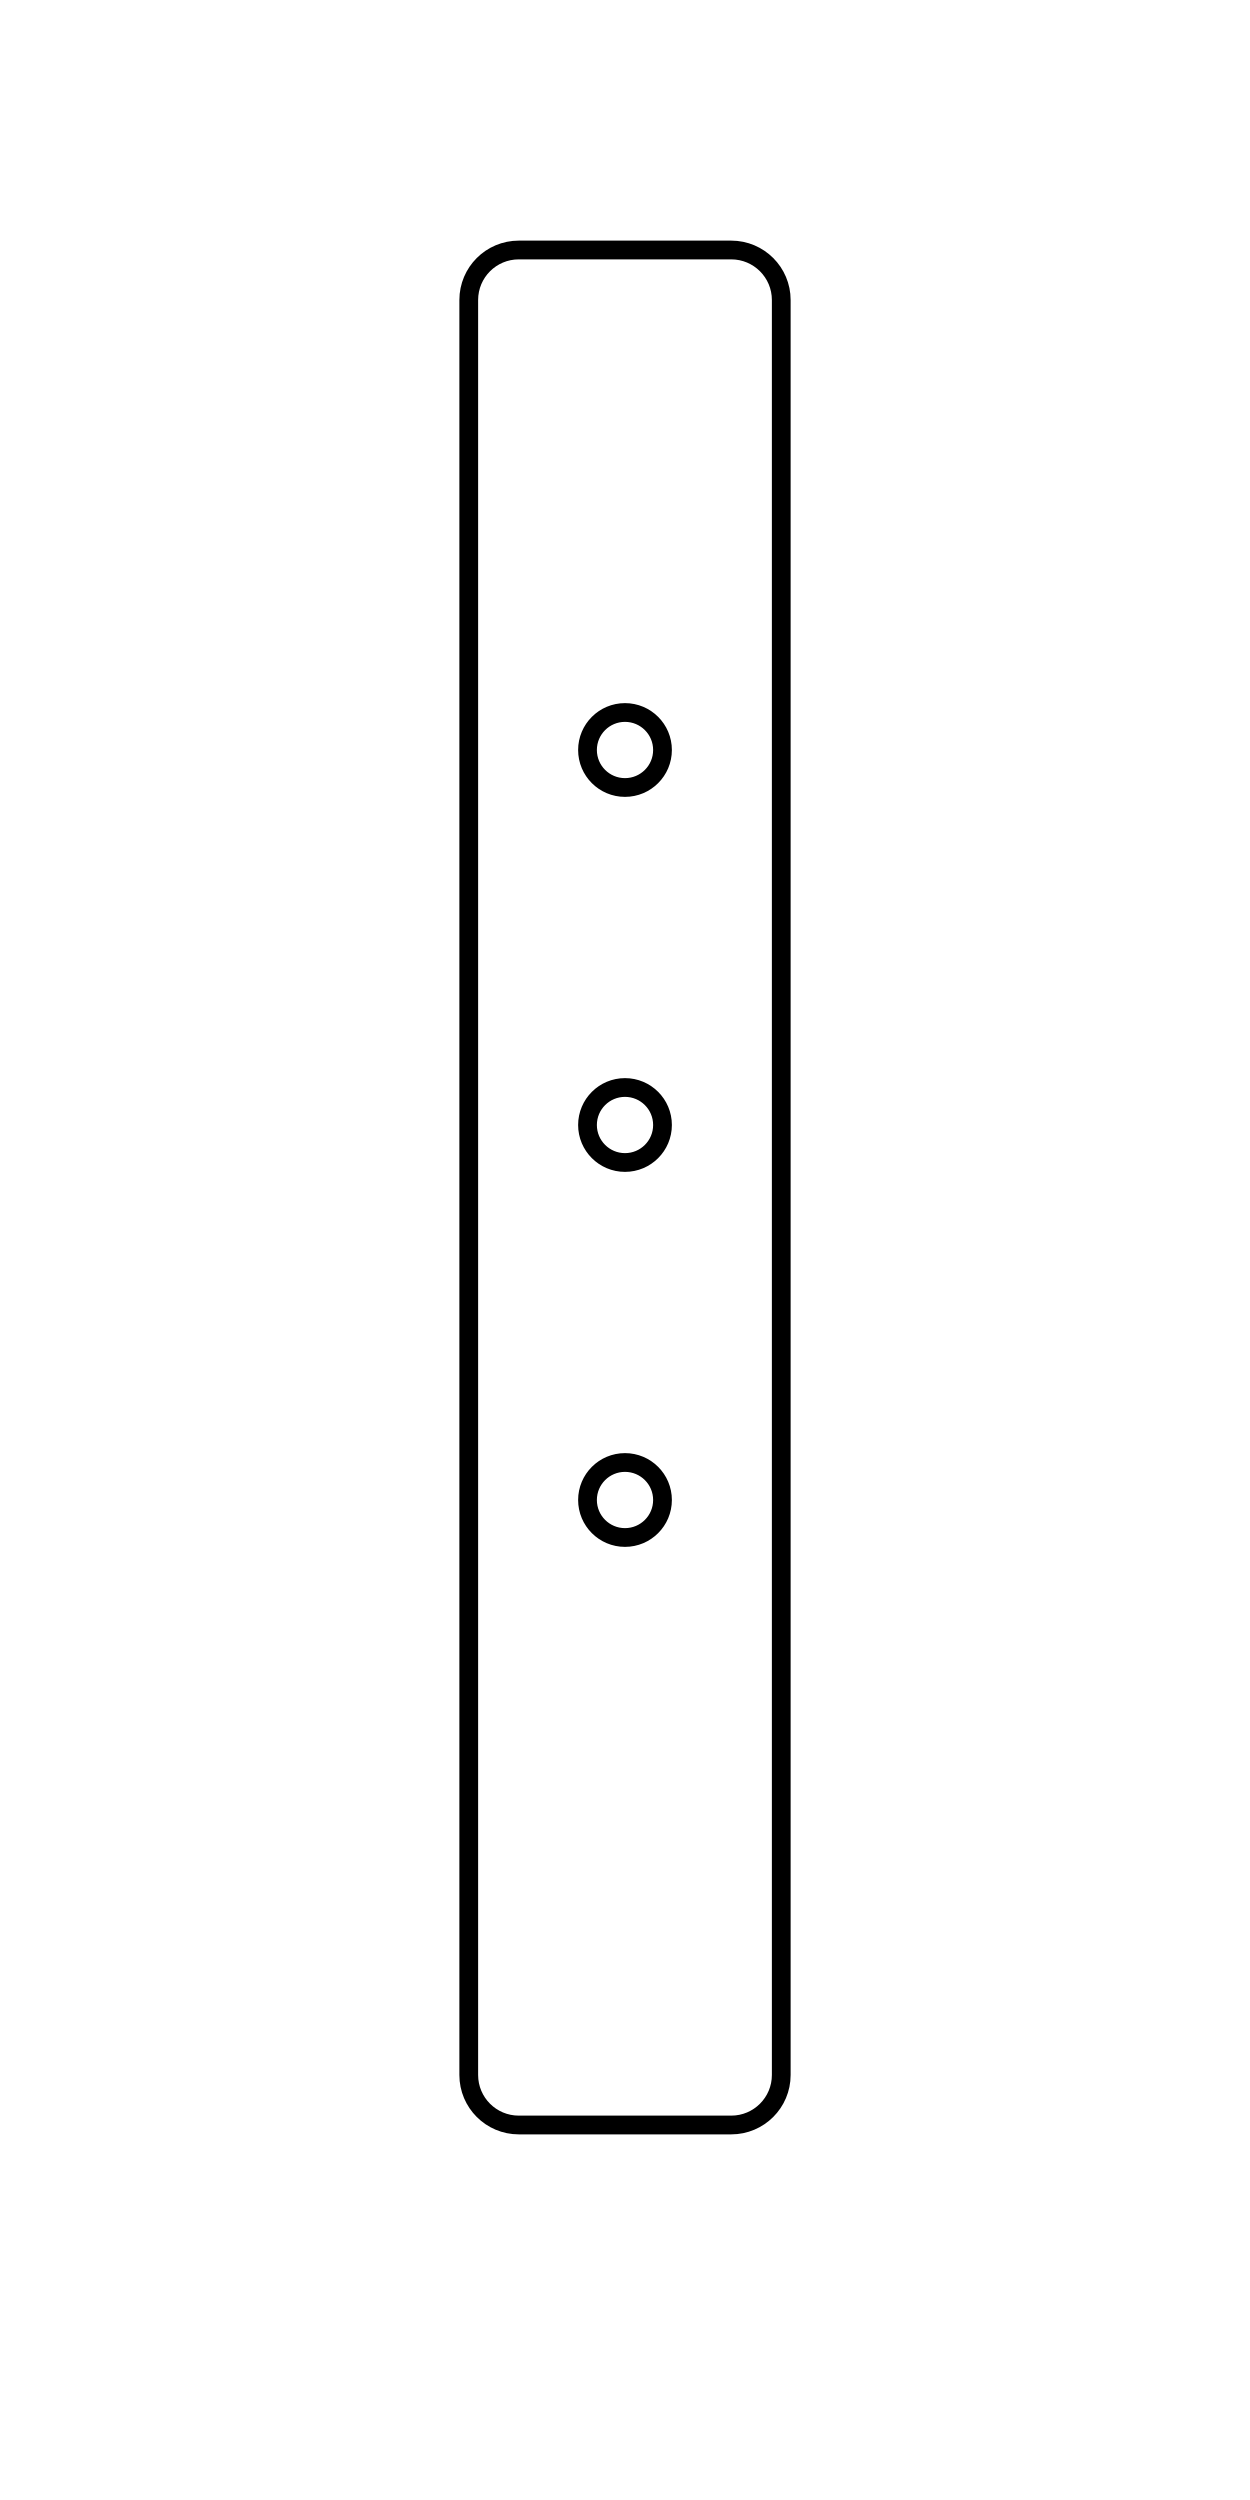
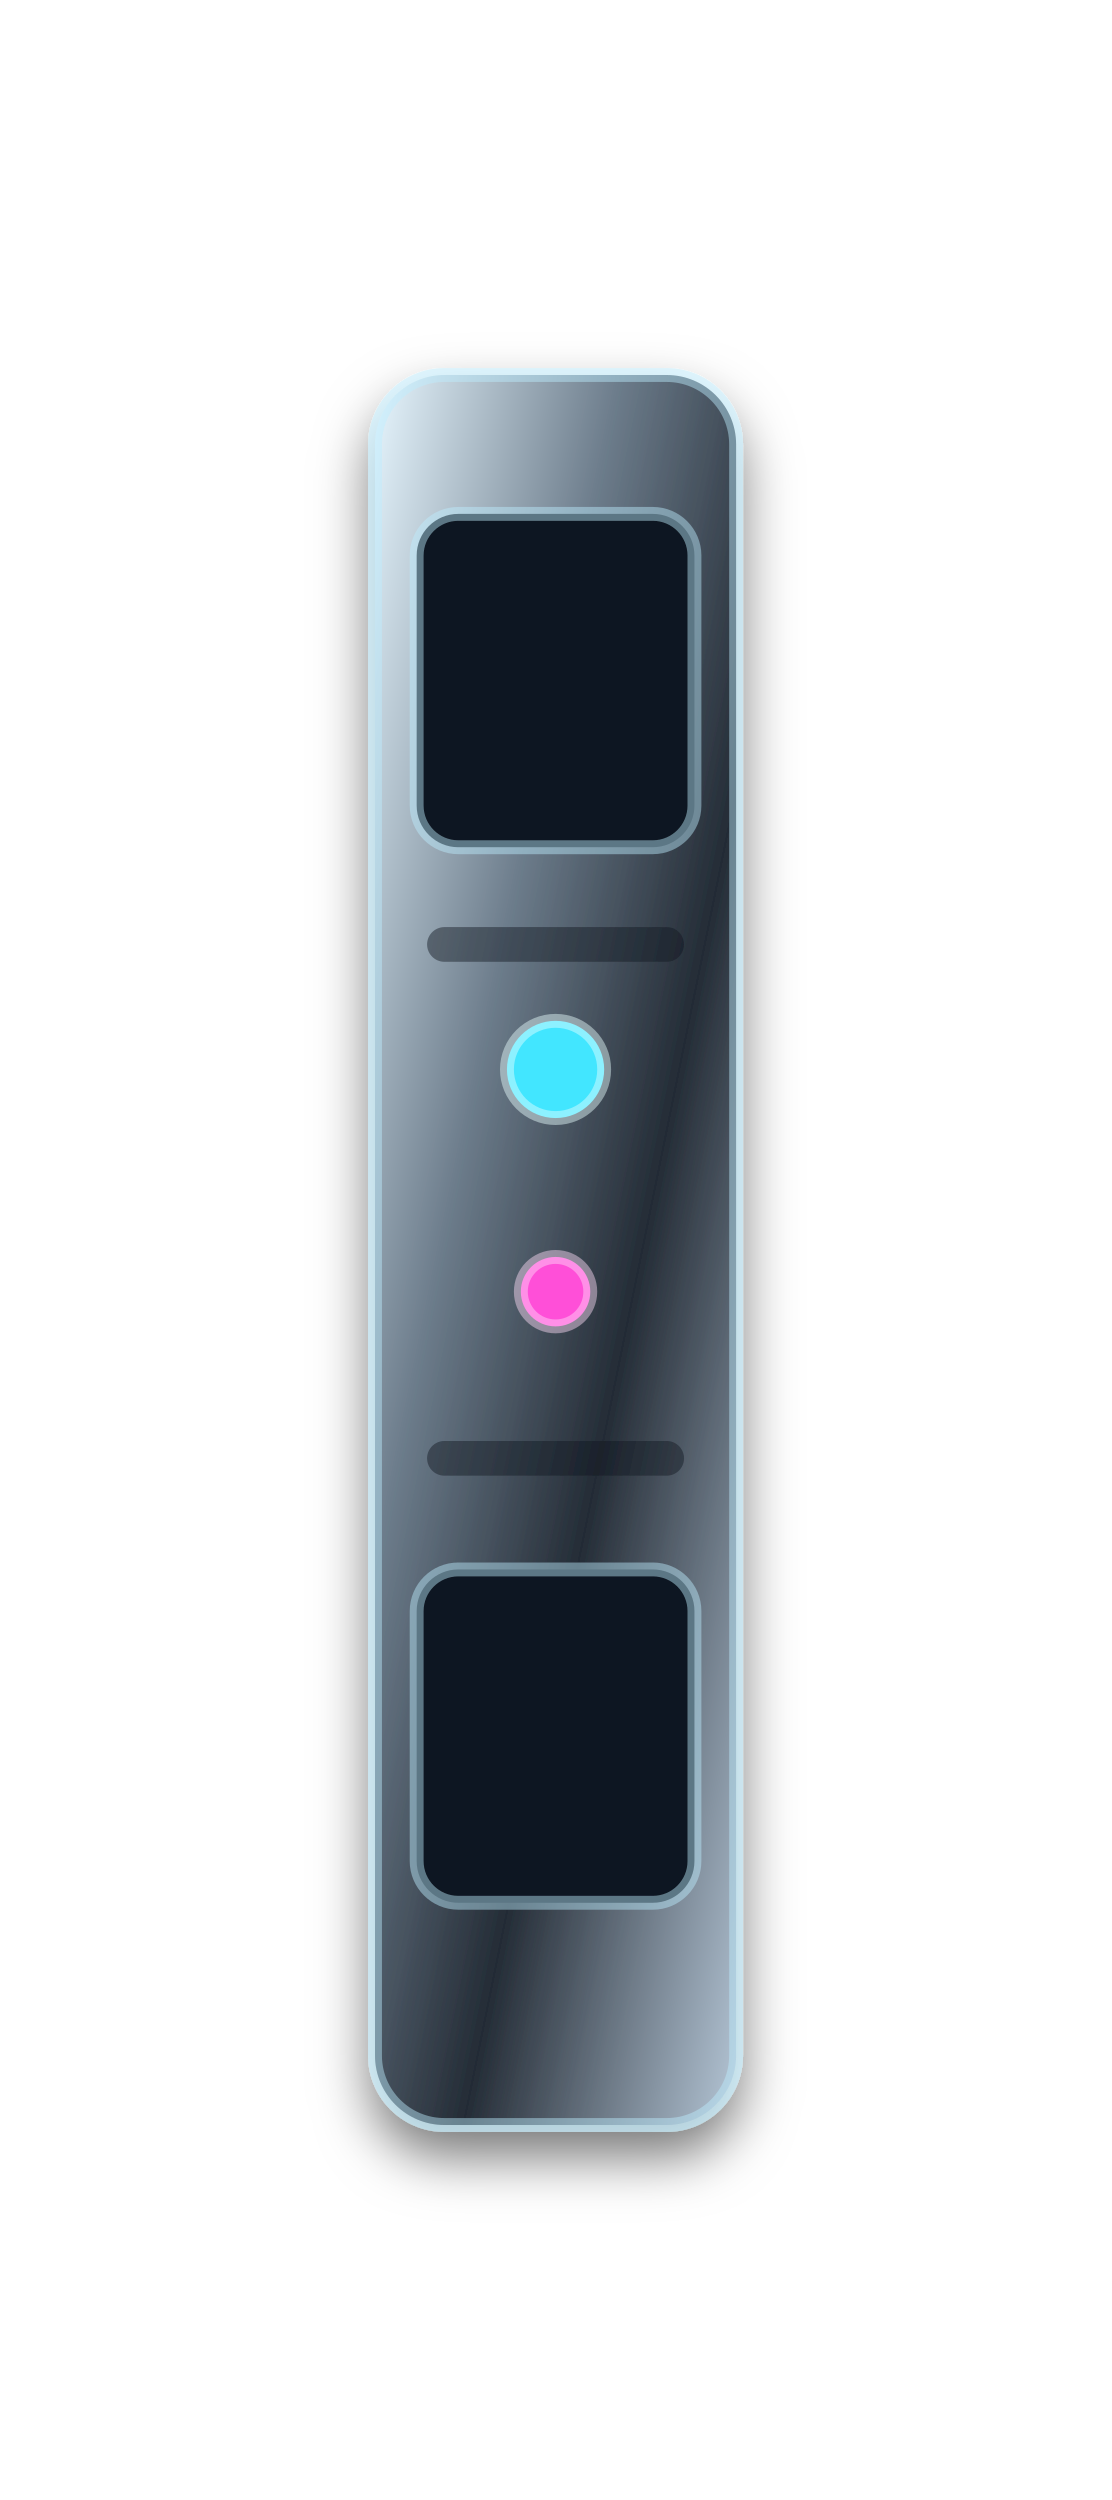
- <svg xmlns="http://www.w3.org/2000/svg" viewBox="0 0 200 400">
-   <g fill="none" stroke="currentColor" stroke-width="3">
-     <rect x="75" y="40" width="50" height="300" rx="8" />
-     <circle cx="100" cy="120" r="6" />
-     <circle cx="100" cy="180" r="6" />
-     <circle cx="100" cy="240" r="6" />
+ <svg xmlns="http://www.w3.org/2000/svg" viewBox="0 0 160 360" role="img" aria-labelledby="title desc">
+   <defs>
+     <linearGradient id="metal" x1="0" x2="1" y1="0" y2="1">
+       <stop offset="0" stop-color="#e8f7ff" />
+       <stop offset="0.34" stop-color="#6d7d8c" />
+       <stop offset="0.62" stop-color="#242c36" />
+       <stop offset="1" stop-color="#b7c8d8" />
+     </linearGradient>
+     <filter id="soft" x="-30%" y="-30%" width="160%" height="160%">
+       <feDropShadow dx="0" dy="4" stdDeviation="4" flood-color="#000" flood-opacity=".55" />
+     </filter>
+   </defs>
+   <g filter="url(#soft)" stroke="#bdefff" stroke-opacity=".45" stroke-width="2" stroke-linejoin="round">
+     <rect x="54" y="54" width="52" height="252" rx="10" fill="url(#metal)" />
+     <rect x="60" y="74" width="40" height="48" rx="6" fill="#0d1520" />
+     <rect x="60" y="226" width="40" height="48" rx="6" fill="#0d1520" />
+     <circle cx="80" cy="154" r="7" fill="#42e6ff" stroke="#eaffff" />
+     <circle cx="80" cy="186" r="5" fill="#ff4fd8" stroke="#ffdff8" />
+     <path d="M64 136h32M64 210h32" stroke="#101720" stroke-width="5" stroke-linecap="round" />
  </g>
</svg>
